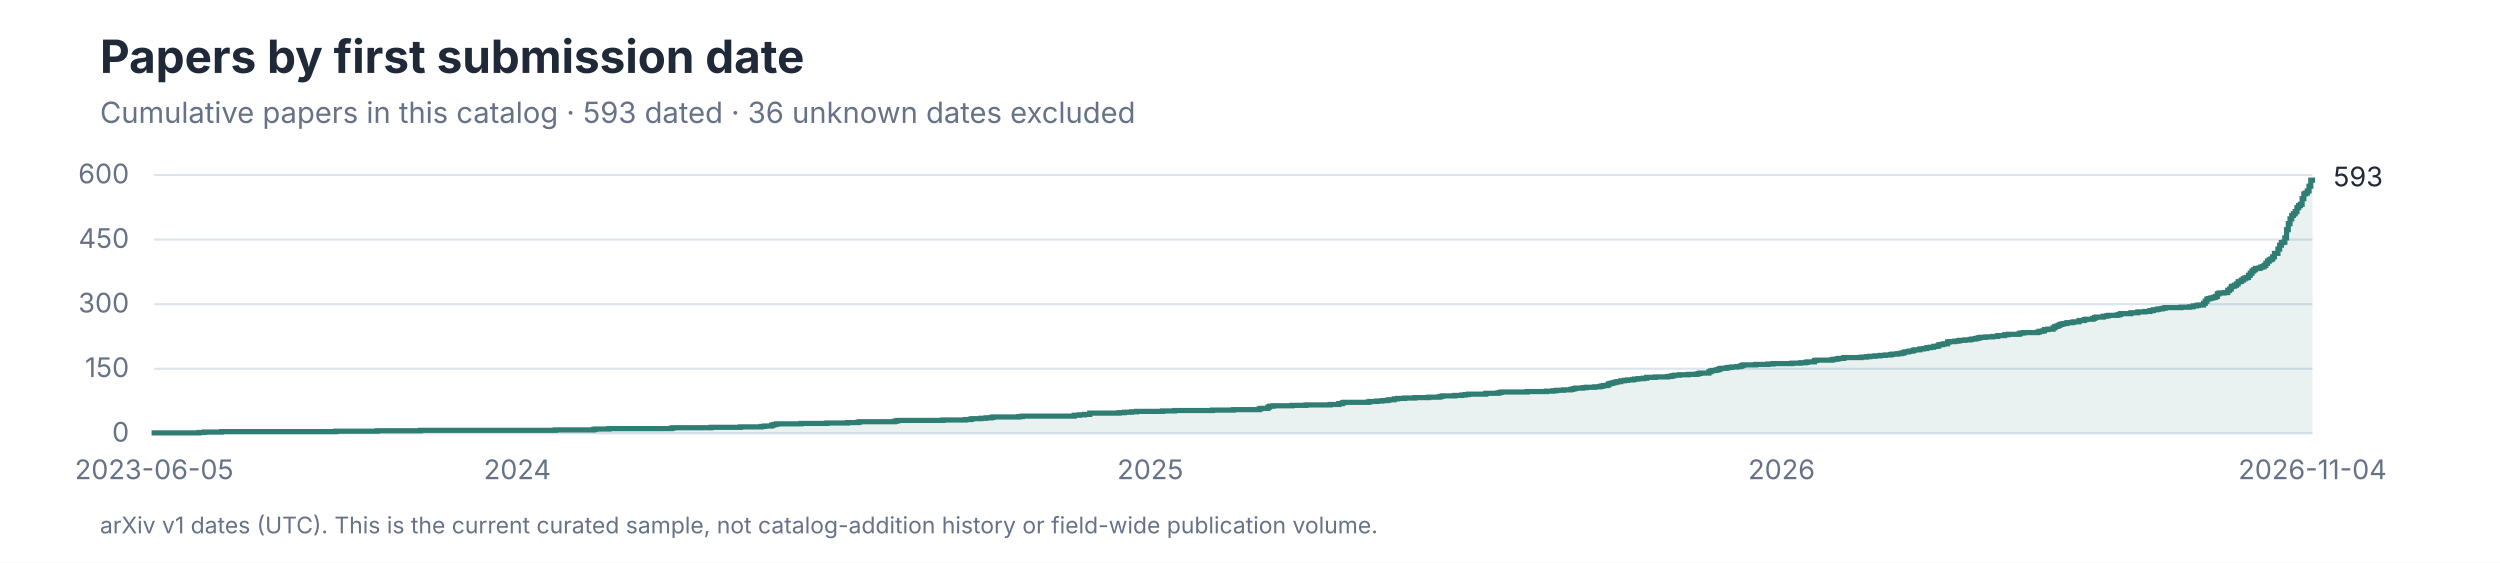
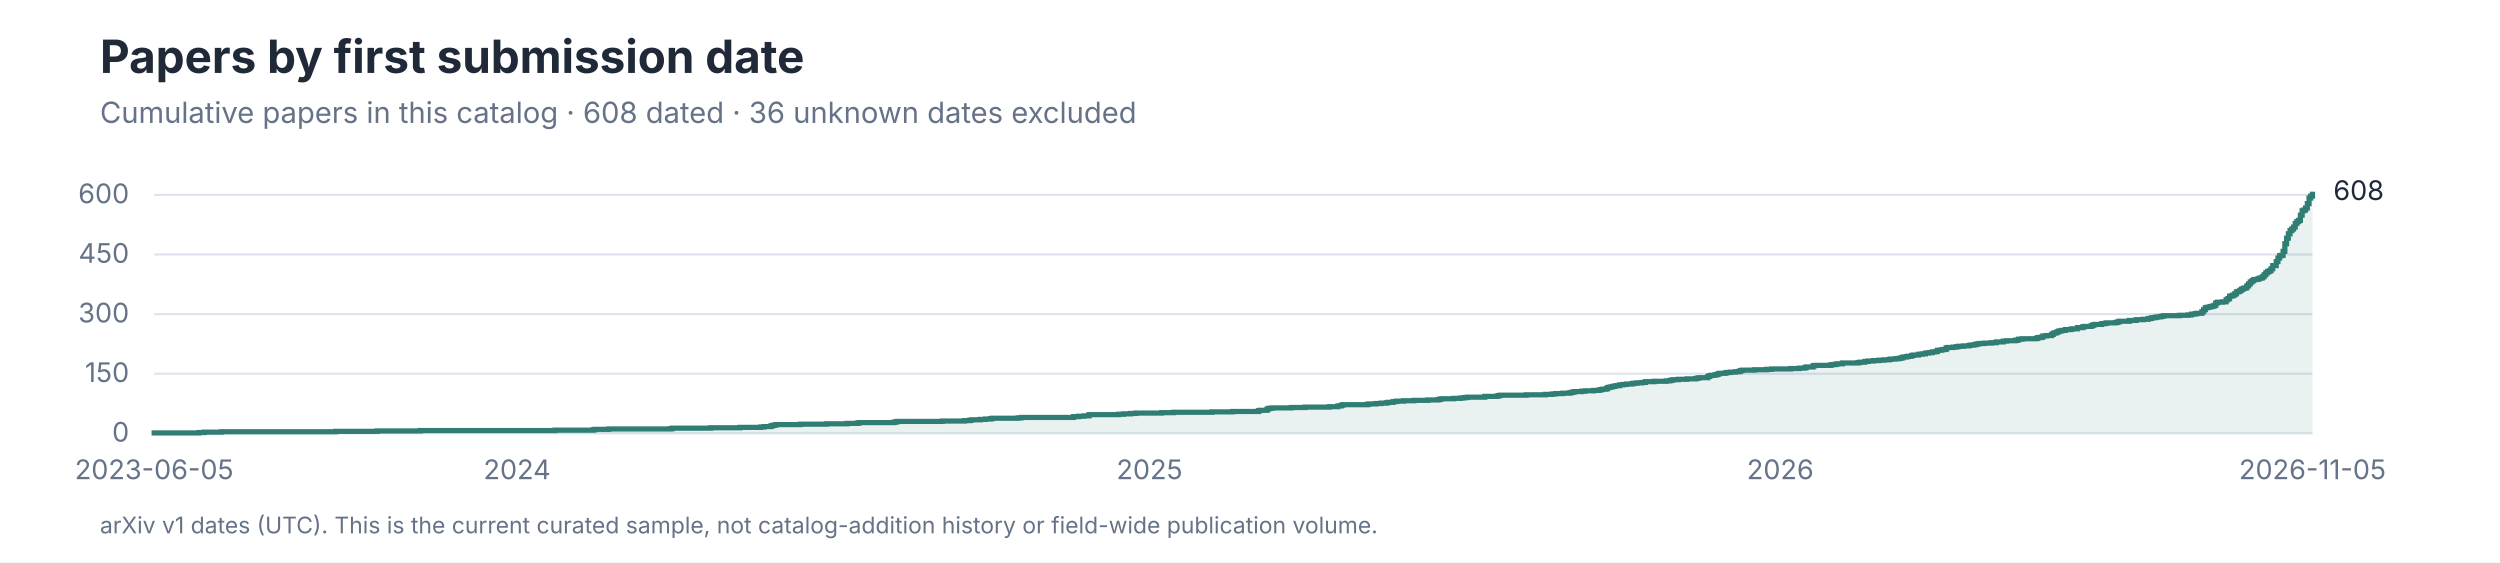
<svg xmlns="http://www.w3.org/2000/svg" role="img" aria-labelledby="title desc" viewBox="0 0 1200 270">
  <style>
text { font-family: -apple-system, BlinkMacSystemFont, 'Segoe UI', sans-serif; }
.title { font-size: 28px; font-weight: 650; fill: #202938; }
.subtitle { font-size: 14px; fill: #657287; }
.axis { font-size: 13px; fill: #657287; }
.label { font-size: 13px; fill: #202938; }
.small { font-size: 11px; fill: #657287; }
</style>
  <rect width="1200" height="270" fill="#FFFFFF" />
  <text x="48" y="35" font-size="22" font-weight="650" fill="#202938">Papers by first submission date</text>
-   <text class="subtitle" x="48" y="59">Cumulative papers in this catalog · 593 dated · 36 unknown dates excluded</text>
+   <text class="subtitle" x="48" y="59">Cumulative papers in this catalog · 608 dated · 36 unknown dates excluded</text>
  <line x1="74" y1="208.00" x2="1110" y2="208.00" stroke="#DCE3EC" />
  <text class="axis" x="62" y="212.00" text-anchor="end">0</text>
-   <line x1="74" y1="177.00" x2="1110" y2="177.00" stroke="#DCE3EC" />
-   <text class="axis" x="62" y="181.00" text-anchor="end">150</text>
-   <line x1="74" y1="146.00" x2="1110" y2="146.00" stroke="#DCE3EC" />
-   <text class="axis" x="62" y="150.00" text-anchor="end">300</text>
-   <line x1="74" y1="115.00" x2="1110" y2="115.00" stroke="#DCE3EC" />
-   <text class="axis" x="62" y="119.00" text-anchor="end">450</text>
-   <line x1="74" y1="84.00" x2="1110" y2="84.00" stroke="#DCE3EC" />
-   <text class="axis" x="62" y="88.00" text-anchor="end">600</text>
-   <path d="M 74 208 H 74.00 V 207.79 H 95.58 V 207.59 H 98.07 V 207.38 H 106.38 V 207.17 H 161.16 V 206.97 H 181.09 V 206.76 H 201.84 V 206.55 H 266.59 V 206.35 H 284.85 V 206.14 H 285.68 V 205.93 H 292.32 V 205.73 H 322.21 V 205.52 H 323.04 V 205.31 H 341.30 V 205.11 H 355.41 V 204.90 H 365.38 V 204.69 H 367.04 V 204.49 H 370.36 V 204.07 H 371.19 V 203.87 H 372.02 V 203.66 H 372.85 V 203.45 H 384.47 V 203.25 H 396.92 V 203.04 H 406.88 V 202.83 H 411.86 V 202.63 H 412.69 V 202.42 H 429.29 V 202.21 H 430.12 V 202.01 H 430.96 V 201.80 H 452.54 V 201.59 H 463.33 V 201.39 H 465.82 V 201.18 H 466.65 V 200.97 H 470.80 V 200.77 H 473.29 V 200.56 H 475.78 V 200.35 H 476.61 V 200.15 H 489.06 V 199.94 H 490.72 V 199.73 H 515.63 V 199.32 H 518.12 V 199.11 H 520.61 V 198.91 H 523.10 V 198.29 H 537.21 V 198.08 H 539.70 V 197.87 H 543.02 V 197.67 H 545.51 V 197.46 H 557.96 V 197.25 H 563.78 V 197.05 H 582.04 V 196.84 H 592.00 V 196.63 H 604.45 V 196.22 H 605.28 V 196.01 H 608.60 V 195.39 H 609.43 V 194.98 H 611.09 V 194.77 H 620.22 V 194.57 H 626.87 V 194.36 H 638.49 V 194.15 H 642.64 V 193.74 H 644.30 V 193.33 H 645.13 V 193.12 H 656.75 V 192.91 H 657.58 V 192.71 H 660.90 V 192.50 H 663.39 V 192.29 H 665.88 V 192.09 H 666.71 V 191.88 H 669.20 V 191.47 H 670.86 V 191.26 H 674.18 V 191.05 H 679.16 V 190.85 H 685.80 V 190.64 H 690.79 V 190.43 H 691.62 V 190.23 H 692.45 V 190.02 H 698.26 V 189.81 H 701.58 V 189.61 H 703.24 V 189.40 H 704.90 V 189.19 H 713.20 V 188.78 H 719.01 V 188.57 H 719.84 V 188.37 H 720.67 V 188.16 H 733.12 V 187.95 H 742.25 V 187.75 H 745.57 V 187.54 H 747.23 V 187.33 H 750.55 V 187.13 H 753.88 V 186.92 H 754.71 V 186.71 H 755.54 V 186.51 H 756.37 V 186.30 H 759.69 V 186.09 H 761.35 V 185.89 H 765.50 V 185.68 H 767.99 V 185.47 H 768.82 V 185.27 H 769.65 V 185.06 H 771.31 V 184.85 H 772.14 V 184.23 H 772.97 V 184.03 H 773.80 V 183.82 H 774.63 V 183.61 H 775.46 V 183.41 H 776.29 V 183.20 H 777.95 V 182.79 H 779.61 V 182.58 H 781.27 V 182.37 H 783.76 V 182.17 H 784.59 V 181.96 H 786.25 V 181.75 H 788.74 V 181.55 H 790.40 V 181.13 H 794.55 V 180.93 H 800.36 V 180.72 H 802.02 V 180.51 H 802.85 V 180.31 H 803.68 V 180.10 H 806.17 V 179.89 H 810.32 V 179.69 H 814.47 V 179.48 H 815.30 V 179.27 H 816.13 V 179.07 H 820.29 V 178.45 H 821.12 V 178.03 H 821.95 V 177.83 H 823.61 V 177.62 H 824.44 V 177.41 H 825.27 V 177.00 H 826.10 V 176.79 H 828.59 V 176.59 H 829.42 V 176.38 H 831.08 V 176.17 H 833.57 V 175.97 H 835.23 V 175.76 H 836.06 V 175.35 H 836.89 V 175.14 H 842.70 V 174.93 H 848.51 V 174.73 H 851.00 V 174.52 H 860.13 V 174.31 H 864.28 V 174.11 H 866.77 V 173.90 H 867.60 V 173.69 H 870.92 V 173.07 H 871.75 V 172.87 H 879.22 V 172.66 H 880.05 V 172.45 H 881.71 V 172.25 H 882.54 V 172.04 H 885.04 V 171.63 H 893.34 V 171.42 H 895.83 V 171.21 H 897.49 V 171.01 H 899.98 V 170.80 H 902.47 V 170.59 H 904.96 V 170.39 H 907.45 V 170.18 H 908.28 V 169.97 H 910.77 V 169.77 H 912.43 V 169.56 H 913.26 V 169.35 H 914.09 V 168.94 H 915.75 V 168.73 H 916.58 V 168.53 H 918.24 V 168.11 H 919.07 V 167.91 H 921.56 V 167.49 H 923.22 V 167.29 H 924.88 V 166.87 H 926.54 V 166.67 H 928.20 V 166.25 H 929.86 V 166.05 H 930.69 V 165.43 H 932.35 V 165.22 H 933.18 V 165.01 H 934.84 V 164.19 H 935.67 V 163.98 H 938.16 V 163.77 H 939.82 V 163.57 H 940.65 V 163.36 H 943.14 V 163.15 H 945.63 V 162.95 H 946.46 V 162.74 H 948.12 V 162.53 H 948.96 V 162.33 H 949.79 V 162.12 H 950.62 V 161.91 H 953.11 V 161.71 H 956.43 V 161.50 H 958.92 V 161.09 H 962.24 V 160.67 H 963.90 V 160.47 H 968.88 V 160.26 H 969.71 V 159.85 H 971.37 V 159.64 H 978.01 V 159.43 H 978.84 V 159.02 H 980.50 V 158.81 H 981.33 V 158.19 H 982.99 V 157.99 H 985.48 V 157.37 H 986.31 V 156.75 H 987.14 V 156.54 H 987.97 V 156.13 H 988.80 V 155.71 H 989.63 V 155.51 H 990.46 V 155.30 H 992.12 V 154.89 H 994.61 V 154.68 H 995.44 V 154.47 H 997.93 V 153.85 H 1000.42 V 153.44 H 1001.25 V 153.23 H 1004.57 V 152.82 H 1005.40 V 152.41 H 1006.23 V 152.20 H 1009.55 V 151.79 H 1011.21 V 151.58 H 1012.04 V 151.37 H 1016.20 V 151.17 H 1017.03 V 150.96 H 1017.86 V 150.55 H 1022.84 V 150.13 H 1026.16 V 149.72 H 1029.48 V 149.51 H 1031.97 V 149.10 H 1033.63 V 148.69 H 1035.29 V 148.48 H 1036.12 V 148.27 H 1037.78 V 148.07 H 1038.61 V 147.86 H 1039.44 V 147.65 H 1046.91 V 147.45 H 1051.06 V 147.24 H 1052.72 V 146.83 H 1054.38 V 146.62 H 1055.21 V 146.41 H 1057.70 V 145.59 H 1058.53 V 144.55 H 1059.36 V 143.52 H 1060.19 V 143.31 H 1061.02 V 143.11 H 1061.85 V 142.90 H 1062.68 V 142.69 H 1063.51 V 142.28 H 1064.34 V 141.04 H 1065.17 V 140.63 H 1067.66 V 140.42 H 1069.32 V 139.39 H 1070.15 V 138.77 H 1070.98 V 137.53 H 1071.81 V 137.32 H 1072.64 V 136.91 H 1073.47 V 136.29 H 1074.30 V 135.25 H 1075.13 V 135.05 H 1075.96 V 134.43 H 1076.79 V 133.81 H 1077.62 V 133.39 H 1078.46 V 133.19 H 1079.29 V 132.15 H 1080.12 V 131.12 H 1080.95 V 130.09 H 1081.78 V 129.47 H 1082.61 V 128.85 H 1084.27 V 128.64 H 1085.10 V 128.23 H 1085.93 V 128.02 H 1086.76 V 127.40 H 1087.59 V 126.37 H 1088.42 V 125.33 H 1089.25 V 124.71 H 1090.08 V 124.30 H 1090.91 V 123.27 H 1091.74 V 121.61 H 1093.40 V 119.55 H 1094.23 V 117.69 H 1095.06 V 116.45 H 1095.89 V 116.24 H 1096.72 V 114.17 H 1097.55 V 110.25 H 1098.38 V 107.35 H 1099.21 V 105.08 H 1100.04 V 103.43 H 1100.87 V 102.60 H 1101.70 V 101.57 H 1102.53 V 99.71 H 1103.36 V 98.67 H 1104.19 V 98.05 H 1105.02 V 95.37 H 1105.85 V 93.09 H 1106.68 V 92.68 H 1107.51 V 91.65 H 1108.34 V 89.37 H 1109.17 V 86.48 H 1110.00 V 85.45 L 1110 208 Z" fill="#2F7D73" fill-opacity="0.10" />
-   <path d="M 74 208 H 74.00 V 207.79 H 95.58 V 207.59 H 98.07 V 207.38 H 106.38 V 207.17 H 161.16 V 206.97 H 181.09 V 206.76 H 201.84 V 206.55 H 266.59 V 206.35 H 284.85 V 206.14 H 285.68 V 205.93 H 292.32 V 205.73 H 322.21 V 205.52 H 323.04 V 205.31 H 341.30 V 205.11 H 355.41 V 204.90 H 365.38 V 204.69 H 367.04 V 204.49 H 370.36 V 204.07 H 371.19 V 203.87 H 372.02 V 203.66 H 372.85 V 203.45 H 384.47 V 203.25 H 396.92 V 203.04 H 406.88 V 202.83 H 411.86 V 202.63 H 412.69 V 202.42 H 429.29 V 202.21 H 430.12 V 202.01 H 430.96 V 201.80 H 452.54 V 201.59 H 463.33 V 201.39 H 465.82 V 201.18 H 466.65 V 200.97 H 470.80 V 200.77 H 473.29 V 200.56 H 475.78 V 200.35 H 476.61 V 200.15 H 489.06 V 199.94 H 490.72 V 199.73 H 515.63 V 199.32 H 518.12 V 199.11 H 520.61 V 198.91 H 523.10 V 198.29 H 537.21 V 198.08 H 539.70 V 197.87 H 543.02 V 197.67 H 545.51 V 197.46 H 557.96 V 197.25 H 563.78 V 197.05 H 582.04 V 196.84 H 592.00 V 196.63 H 604.45 V 196.22 H 605.28 V 196.01 H 608.60 V 195.39 H 609.43 V 194.98 H 611.09 V 194.77 H 620.22 V 194.57 H 626.87 V 194.36 H 638.49 V 194.15 H 642.64 V 193.74 H 644.30 V 193.33 H 645.13 V 193.12 H 656.75 V 192.91 H 657.58 V 192.71 H 660.90 V 192.50 H 663.39 V 192.29 H 665.88 V 192.09 H 666.71 V 191.88 H 669.20 V 191.47 H 670.86 V 191.26 H 674.18 V 191.05 H 679.16 V 190.85 H 685.80 V 190.64 H 690.79 V 190.43 H 691.62 V 190.23 H 692.45 V 190.02 H 698.26 V 189.81 H 701.58 V 189.61 H 703.24 V 189.40 H 704.90 V 189.19 H 713.20 V 188.78 H 719.01 V 188.57 H 719.84 V 188.37 H 720.67 V 188.16 H 733.12 V 187.95 H 742.25 V 187.75 H 745.57 V 187.54 H 747.23 V 187.33 H 750.55 V 187.13 H 753.88 V 186.92 H 754.71 V 186.71 H 755.54 V 186.51 H 756.37 V 186.30 H 759.69 V 186.09 H 761.35 V 185.89 H 765.50 V 185.68 H 767.99 V 185.47 H 768.82 V 185.27 H 769.65 V 185.06 H 771.31 V 184.85 H 772.14 V 184.23 H 772.97 V 184.03 H 773.80 V 183.82 H 774.63 V 183.61 H 775.46 V 183.41 H 776.29 V 183.20 H 777.95 V 182.79 H 779.61 V 182.58 H 781.27 V 182.37 H 783.76 V 182.17 H 784.59 V 181.96 H 786.25 V 181.75 H 788.74 V 181.55 H 790.40 V 181.13 H 794.55 V 180.93 H 800.36 V 180.72 H 802.02 V 180.51 H 802.85 V 180.31 H 803.68 V 180.10 H 806.17 V 179.89 H 810.32 V 179.69 H 814.47 V 179.48 H 815.30 V 179.27 H 816.13 V 179.07 H 820.29 V 178.45 H 821.12 V 178.03 H 821.95 V 177.83 H 823.61 V 177.62 H 824.44 V 177.41 H 825.27 V 177.00 H 826.10 V 176.79 H 828.59 V 176.59 H 829.42 V 176.38 H 831.08 V 176.17 H 833.57 V 175.97 H 835.23 V 175.76 H 836.06 V 175.35 H 836.89 V 175.14 H 842.70 V 174.93 H 848.51 V 174.73 H 851.00 V 174.52 H 860.13 V 174.31 H 864.28 V 174.11 H 866.77 V 173.90 H 867.60 V 173.69 H 870.92 V 173.07 H 871.75 V 172.87 H 879.22 V 172.66 H 880.05 V 172.45 H 881.71 V 172.25 H 882.54 V 172.04 H 885.04 V 171.63 H 893.34 V 171.42 H 895.83 V 171.21 H 897.49 V 171.01 H 899.98 V 170.80 H 902.47 V 170.59 H 904.96 V 170.39 H 907.45 V 170.18 H 908.28 V 169.97 H 910.77 V 169.77 H 912.43 V 169.56 H 913.26 V 169.35 H 914.09 V 168.94 H 915.75 V 168.73 H 916.58 V 168.53 H 918.24 V 168.11 H 919.07 V 167.91 H 921.56 V 167.49 H 923.22 V 167.29 H 924.88 V 166.87 H 926.54 V 166.67 H 928.20 V 166.25 H 929.86 V 166.05 H 930.69 V 165.43 H 932.35 V 165.22 H 933.18 V 165.01 H 934.84 V 164.19 H 935.67 V 163.98 H 938.16 V 163.77 H 939.82 V 163.57 H 940.65 V 163.36 H 943.14 V 163.15 H 945.63 V 162.95 H 946.46 V 162.74 H 948.12 V 162.53 H 948.96 V 162.33 H 949.79 V 162.12 H 950.62 V 161.91 H 953.11 V 161.71 H 956.43 V 161.50 H 958.92 V 161.09 H 962.24 V 160.67 H 963.90 V 160.47 H 968.88 V 160.26 H 969.71 V 159.85 H 971.37 V 159.64 H 978.01 V 159.43 H 978.84 V 159.02 H 980.50 V 158.81 H 981.33 V 158.19 H 982.99 V 157.99 H 985.48 V 157.37 H 986.31 V 156.75 H 987.14 V 156.54 H 987.97 V 156.13 H 988.80 V 155.71 H 989.63 V 155.51 H 990.46 V 155.30 H 992.12 V 154.89 H 994.61 V 154.68 H 995.44 V 154.47 H 997.93 V 153.85 H 1000.42 V 153.44 H 1001.25 V 153.23 H 1004.57 V 152.82 H 1005.40 V 152.41 H 1006.23 V 152.20 H 1009.55 V 151.79 H 1011.21 V 151.58 H 1012.04 V 151.37 H 1016.20 V 151.17 H 1017.03 V 150.96 H 1017.86 V 150.55 H 1022.84 V 150.13 H 1026.16 V 149.72 H 1029.48 V 149.51 H 1031.97 V 149.10 H 1033.63 V 148.69 H 1035.29 V 148.48 H 1036.12 V 148.27 H 1037.78 V 148.07 H 1038.61 V 147.86 H 1039.44 V 147.65 H 1046.91 V 147.45 H 1051.06 V 147.24 H 1052.72 V 146.83 H 1054.38 V 146.62 H 1055.21 V 146.41 H 1057.70 V 145.59 H 1058.53 V 144.55 H 1059.36 V 143.52 H 1060.19 V 143.31 H 1061.02 V 143.11 H 1061.85 V 142.90 H 1062.68 V 142.69 H 1063.51 V 142.28 H 1064.34 V 141.04 H 1065.17 V 140.63 H 1067.66 V 140.42 H 1069.32 V 139.39 H 1070.15 V 138.77 H 1070.98 V 137.53 H 1071.81 V 137.32 H 1072.64 V 136.91 H 1073.47 V 136.29 H 1074.30 V 135.25 H 1075.13 V 135.05 H 1075.96 V 134.43 H 1076.79 V 133.81 H 1077.62 V 133.39 H 1078.46 V 133.19 H 1079.29 V 132.15 H 1080.12 V 131.12 H 1080.95 V 130.09 H 1081.78 V 129.47 H 1082.61 V 128.85 H 1084.27 V 128.64 H 1085.10 V 128.23 H 1085.93 V 128.02 H 1086.76 V 127.40 H 1087.59 V 126.37 H 1088.42 V 125.33 H 1089.25 V 124.71 H 1090.08 V 124.30 H 1090.91 V 123.27 H 1091.74 V 121.61 H 1093.40 V 119.55 H 1094.23 V 117.69 H 1095.06 V 116.45 H 1095.89 V 116.24 H 1096.72 V 114.17 H 1097.55 V 110.25 H 1098.38 V 107.35 H 1099.21 V 105.08 H 1100.04 V 103.43 H 1100.87 V 102.60 H 1101.70 V 101.57 H 1102.53 V 99.71 H 1103.36 V 98.67 H 1104.19 V 98.05 H 1105.02 V 95.37 H 1105.85 V 93.09 H 1106.68 V 92.68 H 1107.51 V 91.65 H 1108.34 V 89.37 H 1109.17 V 86.48 H 1110.00 V 85.45" fill="none" stroke="#2F7D73" stroke-width="2.5" />
-   <text class="label" x="1120" y="89.45">593</text>
+   <line x1="74" y1="179.38" x2="1110" y2="179.38" stroke="#DCE3EC" />
+   <text class="axis" x="62" y="183.38" text-anchor="end">150</text>
+   <line x1="74" y1="150.77" x2="1110" y2="150.77" stroke="#DCE3EC" />
+   <text class="axis" x="62" y="154.77" text-anchor="end">300</text>
+   <line x1="74" y1="122.15" x2="1110" y2="122.15" stroke="#DCE3EC" />
+   <text class="axis" x="62" y="126.15" text-anchor="end">450</text>
+   <line x1="74" y1="93.54" x2="1110" y2="93.54" stroke="#DCE3EC" />
+   <text class="axis" x="62" y="97.54" text-anchor="end">600</text>
+   <path d="M 74 208 H 74.00 V 207.81 H 95.57 V 207.62 H 98.05 V 207.43 H 106.35 V 207.24 H 161.09 V 207.05 H 181.00 V 206.86 H 201.74 V 206.66 H 266.44 V 206.47 H 284.68 V 206.28 H 285.51 V 206.09 H 292.15 V 205.90 H 322.01 V 205.71 H 322.84 V 205.52 H 341.09 V 205.33 H 355.19 V 205.14 H 365.14 V 204.95 H 366.80 V 204.76 H 370.12 V 204.38 H 370.95 V 204.18 H 371.78 V 203.99 H 372.61 V 203.80 H 384.22 V 203.61 H 396.66 V 203.42 H 406.61 V 203.23 H 411.59 V 203.04 H 412.42 V 202.85 H 429.01 V 202.66 H 429.84 V 202.47 H 430.67 V 202.28 H 452.24 V 202.09 H 463.02 V 201.90 H 465.51 V 201.70 H 466.34 V 201.51 H 470.48 V 201.32 H 472.97 V 201.13 H 475.46 V 200.94 H 476.29 V 200.75 H 488.73 V 200.56 H 490.39 V 200.37 H 515.27 V 199.99 H 517.76 V 199.80 H 520.25 V 199.61 H 522.74 V 199.03 H 536.84 V 198.84 H 539.33 V 198.65 H 542.65 V 198.46 H 545.14 V 198.27 H 557.58 V 198.08 H 563.38 V 197.89 H 581.63 V 197.70 H 591.59 V 197.51 H 604.03 V 197.13 H 604.86 V 196.94 H 608.17 V 196.36 H 609.00 V 195.98 H 610.66 V 195.79 H 619.79 V 195.60 H 626.42 V 195.41 H 638.04 V 195.22 H 642.18 V 194.84 H 643.84 V 194.46 H 644.67 V 194.26 H 656.28 V 194.07 H 657.11 V 193.88 H 660.43 V 193.69 H 662.92 V 193.50 H 665.41 V 193.31 H 666.24 V 193.12 H 668.73 V 192.74 H 670.38 V 192.55 H 673.70 V 192.36 H 678.68 V 192.17 H 685.31 V 191.98 H 690.29 V 191.78 H 691.12 V 191.59 H 691.95 V 191.40 H 697.76 V 191.21 H 701.07 V 191.02 H 702.73 V 190.83 H 704.39 V 190.64 H 712.69 V 190.26 H 718.49 V 190.07 H 719.32 V 189.88 H 720.15 V 189.69 H 732.59 V 189.50 H 741.72 V 189.30 H 745.04 V 189.11 H 746.69 V 188.92 H 750.01 V 188.73 H 753.33 V 188.54 H 754.16 V 188.35 H 754.99 V 188.16 H 755.82 V 187.97 H 759.14 V 187.78 H 760.80 V 187.59 H 764.94 V 187.40 H 767.43 V 187.21 H 768.26 V 187.02 H 769.09 V 186.82 H 770.75 V 186.63 H 771.58 V 186.06 H 772.41 V 185.87 H 773.24 V 185.68 H 774.07 V 185.49 H 774.90 V 185.30 H 775.73 V 185.11 H 777.39 V 184.73 H 779.04 V 184.54 H 780.70 V 184.34 H 783.19 V 184.15 H 784.02 V 183.96 H 785.68 V 183.77 H 788.17 V 183.58 H 789.83 V 183.20 H 793.97 V 183.01 H 799.78 V 182.82 H 801.44 V 182.63 H 802.27 V 182.44 H 803.10 V 182.25 H 805.59 V 182.06 H 809.73 V 181.86 H 813.88 V 181.67 H 814.71 V 181.48 H 815.54 V 181.29 H 819.69 V 180.72 H 820.52 V 180.34 H 821.35 V 180.15 H 823.01 V 179.96 H 823.84 V 179.77 H 824.66 V 179.38 H 825.49 V 179.19 H 827.98 V 179.00 H 828.81 V 178.81 H 830.47 V 178.62 H 832.96 V 178.43 H 834.62 V 178.24 H 835.45 V 177.86 H 836.28 V 177.67 H 842.08 V 177.48 H 847.89 V 177.29 H 850.38 V 177.10 H 859.50 V 176.90 H 863.65 V 176.71 H 866.14 V 176.52 H 866.97 V 176.14 H 870.29 V 175.57 H 871.11 V 175.38 H 878.58 V 175.19 H 879.41 V 175.00 H 881.07 V 174.81 H 881.90 V 174.62 H 884.39 V 174.23 H 891.85 V 174.04 H 892.68 V 173.85 H 895.17 V 173.47 H 896.83 V 173.28 H 899.32 V 173.09 H 901.80 V 172.90 H 904.29 V 172.71 H 906.78 V 172.52 H 907.61 V 172.33 H 910.10 V 172.14 H 911.76 V 171.94 H 912.59 V 171.75 H 913.42 V 171.37 H 915.08 V 171.18 H 915.91 V 170.99 H 917.56 V 170.61 H 918.39 V 170.42 H 920.88 V 170.04 H 922.54 V 169.85 H 924.20 V 169.46 H 925.86 V 169.27 H 927.52 V 168.89 H 929.18 V 168.70 H 930.01 V 168.13 H 931.67 V 167.94 H 932.49 V 167.75 H 934.15 V 166.98 H 934.98 V 166.79 H 937.47 V 166.60 H 939.13 V 166.41 H 939.96 V 166.22 H 942.45 V 166.03 H 944.94 V 165.84 H 945.77 V 165.65 H 947.43 V 165.46 H 948.25 V 165.27 H 949.08 V 165.08 H 949.91 V 164.89 H 952.40 V 164.70 H 955.72 V 164.50 H 958.21 V 164.12 H 961.53 V 163.74 H 963.18 V 163.55 H 967.33 V 163.36 H 968.16 V 163.17 H 968.99 V 162.79 H 970.65 V 162.60 H 977.29 V 162.41 H 978.12 V 162.02 H 979.77 V 161.83 H 980.60 V 161.26 H 982.26 V 161.07 H 984.75 V 160.50 H 985.58 V 159.93 H 986.41 V 159.74 H 987.24 V 159.35 H 988.07 V 158.97 H 988.90 V 158.78 H 989.73 V 158.59 H 991.39 V 158.21 H 993.88 V 158.02 H 994.70 V 157.83 H 997.19 V 157.26 H 999.68 V 156.87 H 1000.51 V 156.68 H 1003.83 V 156.30 H 1004.66 V 155.92 H 1005.49 V 155.73 H 1008.81 V 155.35 H 1010.46 V 155.16 H 1011.29 V 154.97 H 1015.44 V 154.78 H 1016.27 V 154.58 H 1017.10 V 154.20 H 1022.08 V 153.82 H 1025.39 V 153.44 H 1028.71 V 153.25 H 1031.20 V 152.87 H 1032.86 V 152.49 H 1034.52 V 152.30 H 1035.35 V 152.10 H 1037.01 V 151.91 H 1037.84 V 151.72 H 1038.67 V 151.53 H 1046.13 V 151.34 H 1050.28 V 151.15 H 1051.94 V 150.77 H 1053.60 V 150.58 H 1054.43 V 150.39 H 1056.91 V 149.62 H 1057.74 V 148.67 H 1058.57 V 147.72 H 1059.40 V 147.53 H 1060.23 V 147.34 H 1061.06 V 147.14 H 1061.89 V 146.95 H 1062.72 V 146.57 H 1063.55 V 145.43 H 1064.38 V 145.05 H 1066.87 V 144.86 H 1068.53 V 143.90 H 1069.36 V 143.33 H 1070.19 V 142.18 H 1071.02 V 141.99 H 1071.84 V 141.61 H 1072.67 V 141.04 H 1073.50 V 140.09 H 1074.33 V 139.90 H 1075.16 V 139.32 H 1075.99 V 138.75 H 1076.82 V 138.37 H 1077.65 V 138.18 H 1078.48 V 137.22 H 1079.31 V 136.27 H 1080.14 V 135.32 H 1080.97 V 134.74 H 1081.80 V 134.17 H 1083.46 V 133.98 H 1084.29 V 133.60 H 1085.12 V 133.41 H 1085.95 V 132.84 H 1086.78 V 131.88 H 1087.60 V 130.93 H 1088.43 V 130.36 H 1089.26 V 129.98 H 1090.09 V 129.02 H 1090.92 V 127.50 H 1092.58 V 125.59 H 1093.41 V 123.87 H 1094.24 V 122.73 H 1095.07 V 122.54 H 1095.90 V 120.63 H 1096.73 V 117.00 H 1097.56 V 114.33 H 1098.39 V 112.23 H 1099.22 V 110.71 H 1100.05 V 109.94 H 1100.88 V 108.99 H 1101.71 V 107.27 H 1102.53 V 106.32 H 1103.36 V 105.75 H 1104.19 V 103.27 H 1105.02 V 101.17 H 1105.85 V 100.79 H 1106.68 V 99.83 H 1107.51 V 97.74 H 1108.34 V 95.06 H 1109.17 V 94.11 H 1110.00 V 92.01 L 1110 208 Z" fill="#2F7D73" fill-opacity="0.10" />
+   <path d="M 74 208 H 74.00 V 207.81 H 95.57 V 207.62 H 98.05 V 207.43 H 106.35 V 207.24 H 161.09 V 207.05 H 181.00 V 206.86 H 201.74 V 206.66 H 266.44 V 206.47 H 284.68 V 206.28 H 285.51 V 206.09 H 292.15 V 205.90 H 322.01 V 205.71 H 322.84 V 205.52 H 341.09 V 205.33 H 355.19 V 205.14 H 365.14 V 204.95 H 366.80 V 204.76 H 370.12 V 204.38 H 370.95 V 204.18 H 371.78 V 203.99 H 372.61 V 203.80 H 384.22 V 203.61 H 396.66 V 203.42 H 406.61 V 203.23 H 411.59 V 203.04 H 412.42 V 202.85 H 429.01 V 202.66 H 429.84 V 202.47 H 430.67 V 202.28 H 452.24 V 202.09 H 463.02 V 201.90 H 465.51 V 201.70 H 466.34 V 201.51 H 470.48 V 201.32 H 472.97 V 201.13 H 475.46 V 200.94 H 476.29 V 200.75 H 488.73 V 200.56 H 490.39 V 200.37 H 515.27 V 199.99 H 517.76 V 199.80 H 520.25 V 199.61 H 522.74 V 199.03 H 536.84 V 198.84 H 539.33 V 198.65 H 542.65 V 198.46 H 545.14 V 198.27 H 557.58 V 198.08 H 563.38 V 197.89 H 581.63 V 197.70 H 591.59 V 197.51 H 604.03 V 197.13 H 604.86 V 196.94 H 608.17 V 196.36 H 609.00 V 195.98 H 610.66 V 195.79 H 619.79 V 195.60 H 626.42 V 195.41 H 638.04 V 195.22 H 642.18 V 194.84 H 643.84 V 194.46 H 644.67 V 194.26 H 656.28 V 194.07 H 657.11 V 193.88 H 660.43 V 193.69 H 662.92 V 193.50 H 665.41 V 193.31 H 666.24 V 193.12 H 668.73 V 192.74 H 670.38 V 192.55 H 673.70 V 192.36 H 678.68 V 192.17 H 685.31 V 191.98 H 690.29 V 191.78 H 691.12 V 191.59 H 691.95 V 191.40 H 697.76 V 191.21 H 701.07 V 191.02 H 702.73 V 190.83 H 704.39 V 190.64 H 712.69 V 190.26 H 718.49 V 190.07 H 719.32 V 189.88 H 720.15 V 189.69 H 732.59 V 189.50 H 741.72 V 189.30 H 745.04 V 189.11 H 746.69 V 188.92 H 750.01 V 188.73 H 753.33 V 188.54 H 754.16 V 188.35 H 754.99 V 188.16 H 755.82 V 187.97 H 759.14 V 187.78 H 760.80 V 187.59 H 764.94 V 187.40 H 767.43 V 187.21 H 768.26 V 187.02 H 769.09 V 186.82 H 770.75 V 186.63 H 771.58 V 186.06 H 772.41 V 185.87 H 773.24 V 185.68 H 774.07 V 185.49 H 774.90 V 185.30 H 775.73 V 185.11 H 777.39 V 184.73 H 779.04 V 184.54 H 780.70 V 184.34 H 783.19 V 184.15 H 784.02 V 183.96 H 785.68 V 183.77 H 788.17 V 183.58 H 789.83 V 183.20 H 793.97 V 183.01 H 799.78 V 182.82 H 801.44 V 182.63 H 802.27 V 182.44 H 803.10 V 182.25 H 805.59 V 182.06 H 809.73 V 181.86 H 813.88 V 181.67 H 814.71 V 181.48 H 815.54 V 181.29 H 819.69 V 180.72 H 820.52 V 180.34 H 821.35 V 180.15 H 823.01 V 179.96 H 823.84 V 179.77 H 824.66 V 179.38 H 825.49 V 179.19 H 827.98 V 179.00 H 828.81 V 178.81 H 830.47 V 178.62 H 832.96 V 178.43 H 834.62 V 178.24 H 835.45 V 177.86 H 836.28 V 177.67 H 842.08 V 177.48 H 847.89 V 177.29 H 850.38 V 177.10 H 859.50 V 176.90 H 863.65 V 176.71 H 866.14 V 176.52 H 866.97 V 176.14 H 870.29 V 175.57 H 871.11 V 175.38 H 878.58 V 175.19 H 879.41 V 175.00 H 881.07 V 174.81 H 881.90 V 174.62 H 884.39 V 174.23 H 891.85 V 174.04 H 892.68 V 173.85 H 895.17 V 173.47 H 896.83 V 173.28 H 899.32 V 173.09 H 901.80 V 172.90 H 904.29 V 172.71 H 906.78 V 172.52 H 907.61 V 172.33 H 910.10 V 172.14 H 911.76 V 171.94 H 912.59 V 171.75 H 913.42 V 171.37 H 915.08 V 171.18 H 915.91 V 170.99 H 917.56 V 170.61 H 918.39 V 170.42 H 920.88 V 170.04 H 922.54 V 169.85 H 924.20 V 169.46 H 925.86 V 169.27 H 927.52 V 168.89 H 929.18 V 168.70 H 930.01 V 168.13 H 931.67 V 167.94 H 932.49 V 167.75 H 934.15 V 166.98 H 934.98 V 166.79 H 937.47 V 166.60 H 939.13 V 166.41 H 939.96 V 166.22 H 942.45 V 166.03 H 944.94 V 165.84 H 945.77 V 165.65 H 947.43 V 165.46 H 948.25 V 165.27 H 949.08 V 165.08 H 949.91 V 164.89 H 952.40 V 164.70 H 955.72 V 164.50 H 958.21 V 164.12 H 961.53 V 163.74 H 963.18 V 163.55 H 967.33 V 163.36 H 968.16 V 163.17 H 968.99 V 162.79 H 970.65 V 162.60 H 977.29 V 162.41 H 978.12 V 162.02 H 979.77 V 161.83 H 980.60 V 161.26 H 982.26 V 161.07 H 984.75 V 160.50 H 985.58 V 159.93 H 986.41 V 159.74 H 987.24 V 159.35 H 988.07 V 158.97 H 988.90 V 158.78 H 989.73 V 158.59 H 991.39 V 158.21 H 993.88 V 158.02 H 994.70 V 157.83 H 997.19 V 157.26 H 999.68 V 156.87 H 1000.51 V 156.68 H 1003.83 V 156.30 H 1004.66 V 155.92 H 1005.49 V 155.73 H 1008.81 V 155.35 H 1010.46 V 155.16 H 1011.29 V 154.97 H 1015.44 V 154.78 H 1016.27 V 154.58 H 1017.10 V 154.20 H 1022.08 V 153.82 H 1025.39 V 153.44 H 1028.71 V 153.25 H 1031.20 V 152.87 H 1032.86 V 152.49 H 1034.52 V 152.30 H 1035.35 V 152.10 H 1037.01 V 151.91 H 1037.84 V 151.72 H 1038.67 V 151.53 H 1046.13 V 151.34 H 1050.28 V 151.15 H 1051.94 V 150.77 H 1053.60 V 150.58 H 1054.43 V 150.39 H 1056.91 V 149.62 H 1057.74 V 148.67 H 1058.57 V 147.72 H 1059.40 V 147.53 H 1060.23 V 147.34 H 1061.06 V 147.14 H 1061.89 V 146.95 H 1062.72 V 146.57 H 1063.55 V 145.43 H 1064.38 V 145.05 H 1066.87 V 144.86 H 1068.53 V 143.90 H 1069.36 V 143.33 H 1070.19 V 142.18 H 1071.02 V 141.99 H 1071.84 V 141.61 H 1072.67 V 141.04 H 1073.50 V 140.09 H 1074.33 V 139.90 H 1075.16 V 139.32 H 1075.99 V 138.75 H 1076.82 V 138.37 H 1077.65 V 138.18 H 1078.48 V 137.22 H 1079.31 V 136.27 H 1080.14 V 135.32 H 1080.97 V 134.74 H 1081.80 V 134.17 H 1083.46 V 133.98 H 1084.29 V 133.60 H 1085.12 V 133.41 H 1085.95 V 132.84 H 1086.78 V 131.88 H 1087.60 V 130.93 H 1088.43 V 130.36 H 1089.26 V 129.98 H 1090.09 V 129.02 H 1090.92 V 127.50 H 1092.58 V 125.59 H 1093.41 V 123.87 H 1094.24 V 122.73 H 1095.07 V 122.54 H 1095.90 V 120.63 H 1096.73 V 117.00 H 1097.56 V 114.33 H 1098.39 V 112.23 H 1099.22 V 110.71 H 1100.05 V 109.94 H 1100.88 V 108.99 H 1101.71 V 107.27 H 1102.53 V 106.32 H 1103.36 V 105.75 H 1104.19 V 103.27 H 1105.02 V 101.17 H 1105.85 V 100.79 H 1106.68 V 99.83 H 1107.51 V 97.74 H 1108.34 V 95.06 H 1109.17 V 94.11 H 1110.00 V 92.01" fill="none" stroke="#2F7D73" stroke-width="2.5" />
+   <text class="label" x="1120" y="96.01">608</text>
  <text class="axis" x="74.00" y="230" text-anchor="middle">2023-06-05</text>
-   <text class="axis" x="248.33" y="230" text-anchor="middle">2024</text>
-   <text class="axis" x="552.15" y="230" text-anchor="middle">2025</text>
-   <text class="axis" x="855.15" y="230" text-anchor="middle">2026</text>
-   <text class="axis" x="1110.00" y="230" text-anchor="middle">2026-11-04</text>
+   <text class="axis" x="248.19" y="230" text-anchor="middle">2024</text>
+   <text class="axis" x="551.77" y="230" text-anchor="middle">2025</text>
+   <text class="axis" x="854.53" y="230" text-anchor="middle">2026</text>
+   <text class="axis" x="1110.00" y="230" text-anchor="middle">2026-11-05</text>
  <text class="small" x="48" y="256">arXiv v1 dates (UTC). This is the current curated sample, not catalog-addition history or field-wide publication volume.</text>
</svg>
